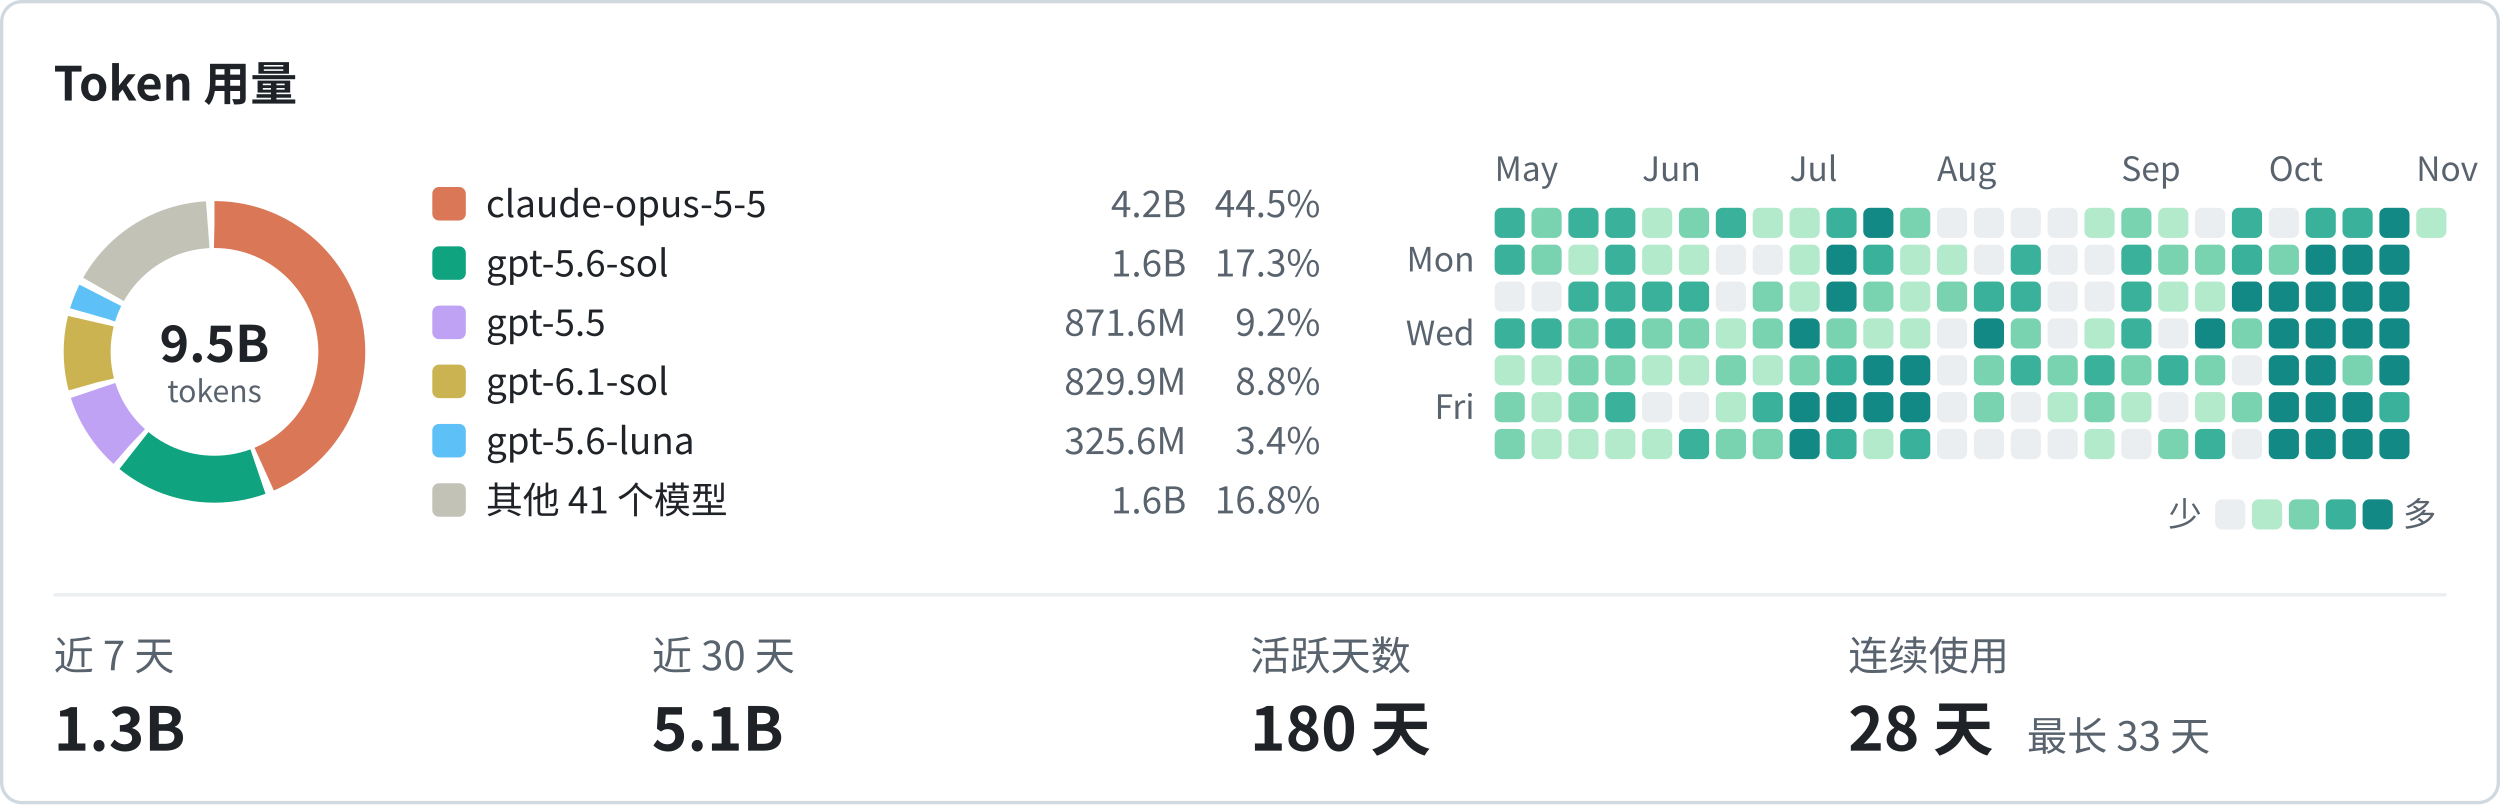
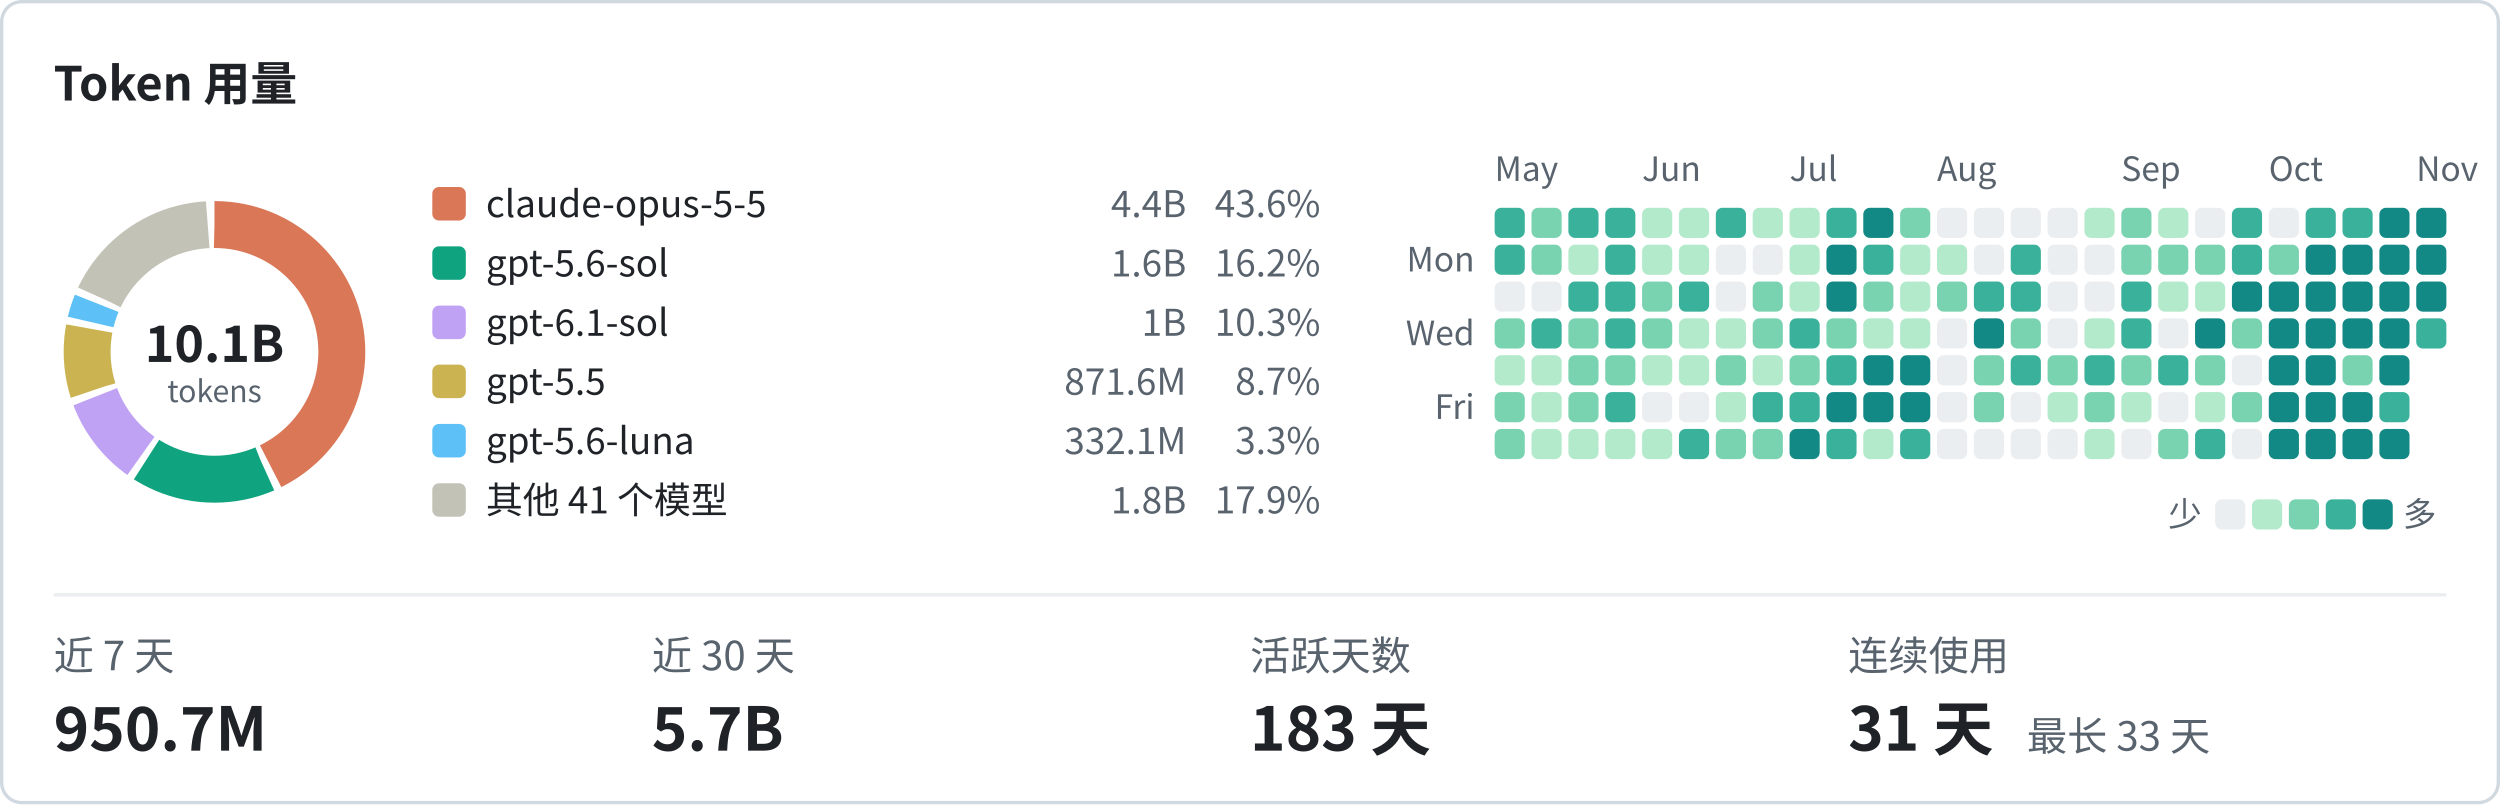
<svg xmlns="http://www.w3.org/2000/svg" width="746" height="240" viewBox="0 0 746 240" font-family="system-ui, -apple-system, 'Segoe UI', 'PingFang SC', 'Microsoft YaHei', 'Noto Sans CJK SC', sans-serif">
  <rect x="0.5" y="0.5" width="745" height="239" rx="6" fill="none" stroke="#d1d9e0" />
  <text x="16" y="30" font-size="14" font-weight="600" fill="#1f2328">Token 用量</text>
  <text x="446" y="54" font-size="10" fill="#59636e">May</text>
  <text x="490" y="54" font-size="10" fill="#59636e">Jun</text>
  <text x="534" y="54" font-size="10" fill="#59636e">Jul</text>
  <text x="578" y="54" font-size="10" fill="#59636e">Aug</text>
  <text x="633" y="54" font-size="10" fill="#59636e">Sep</text>
  <text x="677" y="54" font-size="10" fill="#59636e">Oct</text>
  <text x="721" y="54" font-size="10" fill="#59636e">Nov</text>
  <text x="440" y="81" font-size="10" text-anchor="end" fill="#59636e">Mon</text>
  <text x="440" y="103" font-size="10" text-anchor="end" fill="#59636e">Wed</text>
  <text x="440" y="125" font-size="10" text-anchor="end" fill="#59636e">Fri</text>
  <rect x="446" y="62" width="9" height="9" rx="2" fill="#3ab19b" />
  <rect x="446" y="73" width="9" height="9" rx="2" fill="#3ab19b" />
  <rect x="446" y="84" width="9" height="9" rx="2" fill="#ebeef0" />
-   <rect x="446" y="95" width="9" height="9" rx="2" fill="#3ab19b" />
+   <rect x="446" y="95" width="9" height="9" rx="2" fill="#7ad3b0" />
  <rect x="446" y="106" width="9" height="9" rx="2" fill="#b3eacb" />
  <rect x="446" y="117" width="9" height="9" rx="2" fill="#7ad3b0" />
  <rect x="446" y="128" width="9" height="9" rx="2" fill="#7ad3b0" />
  <rect x="457" y="62" width="9" height="9" rx="2" fill="#7ad3b0" />
  <rect x="457" y="73" width="9" height="9" rx="2" fill="#7ad3b0" />
  <rect x="457" y="84" width="9" height="9" rx="2" fill="#ebeef0" />
  <rect x="457" y="95" width="9" height="9" rx="2" fill="#3ab19b" />
  <rect x="457" y="106" width="9" height="9" rx="2" fill="#b3eacb" />
  <rect x="457" y="117" width="9" height="9" rx="2" fill="#b3eacb" />
  <rect x="457" y="128" width="9" height="9" rx="2" fill="#b3eacb" />
  <rect x="468" y="62" width="9" height="9" rx="2" fill="#3ab19b" />
  <rect x="468" y="73" width="9" height="9" rx="2" fill="#b3eacb" />
  <rect x="468" y="84" width="9" height="9" rx="2" fill="#3ab19b" />
  <rect x="468" y="95" width="9" height="9" rx="2" fill="#7ad3b0" />
  <rect x="468" y="106" width="9" height="9" rx="2" fill="#7ad3b0" />
  <rect x="468" y="117" width="9" height="9" rx="2" fill="#7ad3b0" />
  <rect x="468" y="128" width="9" height="9" rx="2" fill="#b3eacb" />
  <rect x="479" y="62" width="9" height="9" rx="2" fill="#3ab19b" />
  <rect x="479" y="73" width="9" height="9" rx="2" fill="#3ab19b" />
  <rect x="479" y="84" width="9" height="9" rx="2" fill="#3ab19b" />
  <rect x="479" y="95" width="9" height="9" rx="2" fill="#3ab19b" />
  <rect x="479" y="106" width="9" height="9" rx="2" fill="#7ad3b0" />
  <rect x="479" y="117" width="9" height="9" rx="2" fill="#3ab19b" />
  <rect x="479" y="128" width="9" height="9" rx="2" fill="#b3eacb" />
  <rect x="490" y="62" width="9" height="9" rx="2" fill="#b3eacb" />
  <rect x="490" y="73" width="9" height="9" rx="2" fill="#b3eacb" />
-   <rect x="490" y="84" width="9" height="9" rx="2" fill="#3ab19b" />
+   <rect x="490" y="84" width="9" height="9" rx="2" fill="#7ad3b0" />
  <rect x="490" y="95" width="9" height="9" rx="2" fill="#7ad3b0" />
  <rect x="490" y="106" width="9" height="9" rx="2" fill="#b3eacb" />
  <rect x="490" y="117" width="9" height="9" rx="2" fill="#ebeef0" />
  <rect x="490" y="128" width="9" height="9" rx="2" fill="#b3eacb" />
-   <rect x="501" y="62" width="9" height="9" rx="2" fill="#7ad3b0" />
+   <rect x="501" y="62" width="9" height="9" rx="2" fill="#b3eacb" />
  <rect x="501" y="73" width="9" height="9" rx="2" fill="#b3eacb" />
  <rect x="501" y="84" width="9" height="9" rx="2" fill="#3ab19b" />
-   <rect x="501" y="95" width="9" height="9" rx="2" fill="#7ad3b0" />
+   <rect x="501" y="95" width="9" height="9" rx="2" fill="#b3eacb" />
  <rect x="501" y="106" width="9" height="9" rx="2" fill="#b3eacb" />
  <rect x="501" y="117" width="9" height="9" rx="2" fill="#ebeef0" />
  <rect x="501" y="128" width="9" height="9" rx="2" fill="#3ab19b" />
  <rect x="512" y="62" width="9" height="9" rx="2" fill="#3ab19b" />
  <rect x="512" y="73" width="9" height="9" rx="2" fill="#ebeef0" />
  <rect x="512" y="84" width="9" height="9" rx="2" fill="#ebeef0" />
  <rect x="512" y="95" width="9" height="9" rx="2" fill="#b3eacb" />
  <rect x="512" y="106" width="9" height="9" rx="2" fill="#7ad3b0" />
  <rect x="512" y="117" width="9" height="9" rx="2" fill="#b3eacb" />
  <rect x="512" y="128" width="9" height="9" rx="2" fill="#7ad3b0" />
  <rect x="523" y="62" width="9" height="9" rx="2" fill="#b3eacb" />
  <rect x="523" y="73" width="9" height="9" rx="2" fill="#ebeef0" />
  <rect x="523" y="84" width="9" height="9" rx="2" fill="#7ad3b0" />
  <rect x="523" y="95" width="9" height="9" rx="2" fill="#7ad3b0" />
  <rect x="523" y="106" width="9" height="9" rx="2" fill="#b3eacb" />
  <rect x="523" y="117" width="9" height="9" rx="2" fill="#3ab19b" />
  <rect x="523" y="128" width="9" height="9" rx="2" fill="#7ad3b0" />
  <rect x="534" y="62" width="9" height="9" rx="2" fill="#b3eacb" />
  <rect x="534" y="73" width="9" height="9" rx="2" fill="#b3eacb" />
  <rect x="534" y="84" width="9" height="9" rx="2" fill="#b3eacb" />
-   <rect x="534" y="95" width="9" height="9" rx="2" fill="#128984" />
+   <rect x="534" y="95" width="9" height="9" rx="2" fill="#3ab19b" />
  <rect x="534" y="106" width="9" height="9" rx="2" fill="#7ad3b0" />
-   <rect x="534" y="117" width="9" height="9" rx="2" fill="#128984" />
+   <rect x="534" y="117" width="9" height="9" rx="2" fill="#3ab19b" />
  <rect x="534" y="128" width="9" height="9" rx="2" fill="#128984" />
  <rect x="545" y="62" width="9" height="9" rx="2" fill="#3ab19b" />
  <rect x="545" y="73" width="9" height="9" rx="2" fill="#128984" />
  <rect x="545" y="84" width="9" height="9" rx="2" fill="#128984" />
  <rect x="545" y="95" width="9" height="9" rx="2" fill="#7ad3b0" />
  <rect x="545" y="106" width="9" height="9" rx="2" fill="#3ab19b" />
  <rect x="545" y="117" width="9" height="9" rx="2" fill="#128984" />
  <rect x="545" y="128" width="9" height="9" rx="2" fill="#3ab19b" />
  <rect x="556" y="62" width="9" height="9" rx="2" fill="#128984" />
  <rect x="556" y="73" width="9" height="9" rx="2" fill="#3ab19b" />
  <rect x="556" y="84" width="9" height="9" rx="2" fill="#7ad3b0" />
  <rect x="556" y="95" width="9" height="9" rx="2" fill="#b3eacb" />
  <rect x="556" y="106" width="9" height="9" rx="2" fill="#128984" />
  <rect x="556" y="117" width="9" height="9" rx="2" fill="#128984" />
  <rect x="556" y="128" width="9" height="9" rx="2" fill="#b3eacb" />
  <rect x="567" y="62" width="9" height="9" rx="2" fill="#7ad3b0" />
  <rect x="567" y="73" width="9" height="9" rx="2" fill="#b3eacb" />
  <rect x="567" y="84" width="9" height="9" rx="2" fill="#b3eacb" />
  <rect x="567" y="95" width="9" height="9" rx="2" fill="#b3eacb" />
  <rect x="567" y="106" width="9" height="9" rx="2" fill="#128984" />
  <rect x="567" y="117" width="9" height="9" rx="2" fill="#128984" />
  <rect x="567" y="128" width="9" height="9" rx="2" fill="#3ab19b" />
  <rect x="578" y="62" width="9" height="9" rx="2" fill="#ebeef0" />
  <rect x="578" y="73" width="9" height="9" rx="2" fill="#b3eacb" />
  <rect x="578" y="84" width="9" height="9" rx="2" fill="#7ad3b0" />
  <rect x="578" y="95" width="9" height="9" rx="2" fill="#ebeef0" />
  <rect x="578" y="106" width="9" height="9" rx="2" fill="#ebeef0" />
  <rect x="578" y="117" width="9" height="9" rx="2" fill="#ebeef0" />
  <rect x="578" y="128" width="9" height="9" rx="2" fill="#ebeef0" />
  <rect x="589" y="62" width="9" height="9" rx="2" fill="#ebeef0" />
  <rect x="589" y="73" width="9" height="9" rx="2" fill="#ebeef0" />
  <rect x="589" y="84" width="9" height="9" rx="2" fill="#3ab19b" />
  <rect x="589" y="95" width="9" height="9" rx="2" fill="#128984" />
  <rect x="589" y="106" width="9" height="9" rx="2" fill="#7ad3b0" />
  <rect x="589" y="117" width="9" height="9" rx="2" fill="#7ad3b0" />
  <rect x="589" y="128" width="9" height="9" rx="2" fill="#ebeef0" />
  <rect x="600" y="62" width="9" height="9" rx="2" fill="#ebeef0" />
  <rect x="600" y="73" width="9" height="9" rx="2" fill="#3ab19b" />
  <rect x="600" y="84" width="9" height="9" rx="2" fill="#3ab19b" />
  <rect x="600" y="95" width="9" height="9" rx="2" fill="#7ad3b0" />
  <rect x="600" y="106" width="9" height="9" rx="2" fill="#3ab19b" />
  <rect x="600" y="117" width="9" height="9" rx="2" fill="#ebeef0" />
  <rect x="600" y="128" width="9" height="9" rx="2" fill="#ebeef0" />
  <rect x="611" y="62" width="9" height="9" rx="2" fill="#ebeef0" />
  <rect x="611" y="73" width="9" height="9" rx="2" fill="#ebeef0" />
  <rect x="611" y="84" width="9" height="9" rx="2" fill="#ebeef0" />
  <rect x="611" y="95" width="9" height="9" rx="2" fill="#ebeef0" />
  <rect x="611" y="106" width="9" height="9" rx="2" fill="#7ad3b0" />
  <rect x="611" y="117" width="9" height="9" rx="2" fill="#b3eacb" />
  <rect x="611" y="128" width="9" height="9" rx="2" fill="#ebeef0" />
  <rect x="622" y="62" width="9" height="9" rx="2" fill="#b3eacb" />
  <rect x="622" y="73" width="9" height="9" rx="2" fill="#ebeef0" />
  <rect x="622" y="84" width="9" height="9" rx="2" fill="#ebeef0" />
  <rect x="622" y="95" width="9" height="9" rx="2" fill="#b3eacb" />
  <rect x="622" y="106" width="9" height="9" rx="2" fill="#3ab19b" />
  <rect x="622" y="117" width="9" height="9" rx="2" fill="#7ad3b0" />
  <rect x="622" y="128" width="9" height="9" rx="2" fill="#b3eacb" />
  <rect x="633" y="62" width="9" height="9" rx="2" fill="#7ad3b0" />
-   <rect x="633" y="73" width="9" height="9" rx="2" fill="#3ab19b" />
+   <rect x="633" y="73" width="9" height="9" rx="2" fill="#7ad3b0" />
  <rect x="633" y="84" width="9" height="9" rx="2" fill="#3ab19b" />
  <rect x="633" y="95" width="9" height="9" rx="2" fill="#3ab19b" />
  <rect x="633" y="106" width="9" height="9" rx="2" fill="#7ad3b0" />
  <rect x="633" y="117" width="9" height="9" rx="2" fill="#b3eacb" />
  <rect x="633" y="128" width="9" height="9" rx="2" fill="#ebeef0" />
  <rect x="644" y="62" width="9" height="9" rx="2" fill="#b3eacb" />
  <rect x="644" y="73" width="9" height="9" rx="2" fill="#7ad3b0" />
  <rect x="644" y="84" width="9" height="9" rx="2" fill="#b3eacb" />
  <rect x="644" y="95" width="9" height="9" rx="2" fill="#ebeef0" />
  <rect x="644" y="106" width="9" height="9" rx="2" fill="#3ab19b" />
  <rect x="644" y="117" width="9" height="9" rx="2" fill="#ebeef0" />
  <rect x="644" y="128" width="9" height="9" rx="2" fill="#7ad3b0" />
  <rect x="655" y="62" width="9" height="9" rx="2" fill="#ebeef0" />
  <rect x="655" y="73" width="9" height="9" rx="2" fill="#7ad3b0" />
  <rect x="655" y="84" width="9" height="9" rx="2" fill="#b3eacb" />
  <rect x="655" y="95" width="9" height="9" rx="2" fill="#128984" />
  <rect x="655" y="106" width="9" height="9" rx="2" fill="#7ad3b0" />
  <rect x="655" y="117" width="9" height="9" rx="2" fill="#b3eacb" />
  <rect x="655" y="128" width="9" height="9" rx="2" fill="#3ab19b" />
  <rect x="666" y="62" width="9" height="9" rx="2" fill="#3ab19b" />
  <rect x="666" y="73" width="9" height="9" rx="2" fill="#3ab19b" />
  <rect x="666" y="84" width="9" height="9" rx="2" fill="#128984" />
  <rect x="666" y="95" width="9" height="9" rx="2" fill="#7ad3b0" />
  <rect x="666" y="106" width="9" height="9" rx="2" fill="#ebeef0" />
  <rect x="666" y="117" width="9" height="9" rx="2" fill="#7ad3b0" />
  <rect x="666" y="128" width="9" height="9" rx="2" fill="#ebeef0" />
  <rect x="677" y="62" width="9" height="9" rx="2" fill="#ebeef0" />
  <rect x="677" y="73" width="9" height="9" rx="2" fill="#7ad3b0" />
  <rect x="677" y="84" width="9" height="9" rx="2" fill="#128984" />
  <rect x="677" y="95" width="9" height="9" rx="2" fill="#128984" />
  <rect x="677" y="106" width="9" height="9" rx="2" fill="#128984" />
  <rect x="677" y="117" width="9" height="9" rx="2" fill="#128984" />
  <rect x="677" y="128" width="9" height="9" rx="2" fill="#128984" />
  <rect x="688" y="62" width="9" height="9" rx="2" fill="#3ab19b" />
  <rect x="688" y="73" width="9" height="9" rx="2" fill="#128984" />
  <rect x="688" y="84" width="9" height="9" rx="2" fill="#128984" />
  <rect x="688" y="95" width="9" height="9" rx="2" fill="#128984" />
  <rect x="688" y="106" width="9" height="9" rx="2" fill="#128984" />
  <rect x="688" y="117" width="9" height="9" rx="2" fill="#128984" />
  <rect x="688" y="128" width="9" height="9" rx="2" fill="#128984" />
  <rect x="699" y="62" width="9" height="9" rx="2" fill="#3ab19b" />
  <rect x="699" y="73" width="9" height="9" rx="2" fill="#128984" />
  <rect x="699" y="84" width="9" height="9" rx="2" fill="#128984" />
  <rect x="699" y="95" width="9" height="9" rx="2" fill="#128984" />
  <rect x="699" y="106" width="9" height="9" rx="2" fill="#7ad3b0" />
  <rect x="699" y="117" width="9" height="9" rx="2" fill="#128984" />
  <rect x="699" y="128" width="9" height="9" rx="2" fill="#128984" />
  <rect x="710" y="62" width="9" height="9" rx="2" fill="#128984" />
  <rect x="710" y="73" width="9" height="9" rx="2" fill="#128984" />
  <rect x="710" y="84" width="9" height="9" rx="2" fill="#128984" />
  <rect x="710" y="95" width="9" height="9" rx="2" fill="#128984" />
  <rect x="710" y="106" width="9" height="9" rx="2" fill="#128984" />
  <rect x="710" y="117" width="9" height="9" rx="2" fill="#3ab19b" />
  <rect x="710" y="128" width="9" height="9" rx="2" fill="#128984" />
-   <rect x="721" y="62" width="9" height="9" rx="2" fill="#b3eacb" />
+   <rect x="721" y="62" width="9" height="9" rx="2" fill="#128984" />
+   <rect x="721" y="73" width="9" height="9" rx="2" fill="#128984" />
+   <rect x="721" y="84" width="9" height="9" rx="2" fill="#128984" />
+   <rect x="721" y="95" width="9" height="9" rx="2" fill="#3ab19b" />
  <text x="657" y="157" font-size="10" text-anchor="end" fill="#59636e">少</text>
  <rect x="661" y="149" width="9" height="9" rx="2" fill="#ebeef0" />
  <rect x="672" y="149" width="9" height="9" rx="2" fill="#b3eacb" />
  <rect x="683" y="149" width="9" height="9" rx="2" fill="#7ad3b0" />
  <rect x="694" y="149" width="9" height="9" rx="2" fill="#3ab19b" />
  <rect x="705" y="149" width="9" height="9" rx="2" fill="#128984" />
  <text x="717" y="157" font-size="10" fill="#59636e">多</text>
-   <circle cx="64" cy="105.0" r="38" fill="none" stroke="#d97757" stroke-width="14" stroke-dasharray="104.14 238.76" stroke-dashoffset="-0.00" transform="rotate(-90 64 105.0)" />
-   <circle cx="64" cy="105.0" r="38" fill="none" stroke="#10a37f" stroke-width="14" stroke-dasharray="39.25 238.76" stroke-dashoffset="-106.14" transform="rotate(-90 64 105.0)" />
-   <circle cx="64" cy="105.0" r="38" fill="none" stroke="#c0a2f5" stroke-width="14" stroke-dasharray="20.00 238.76" stroke-dashoffset="-147.39" transform="rotate(-90 64 105.0)" />
-   <circle cx="64" cy="105.0" r="38" fill="none" stroke="#ccb352" stroke-width="14" stroke-dasharray="18.94 238.76" stroke-dashoffset="-169.38" transform="rotate(-90 64 105.0)" />
-   <circle cx="64" cy="105.0" r="38" fill="none" stroke="#5dc0f6" stroke-width="14" stroke-dasharray="6.22 238.76" stroke-dashoffset="-190.33" transform="rotate(-90 64 105.0)" />
-   <circle cx="64" cy="105.0" r="38" fill="none" stroke="#c3c2b7" stroke-width="14" stroke-dasharray="38.21 238.76" stroke-dashoffset="-198.55" transform="rotate(-90 64 105.0)" />
-   <text x="64" y="108.0" font-size="15" font-weight="600" text-anchor="middle" fill="#1f2328">9.5B</text>
+   <circle cx="64" cy="105.0" r="38" fill="none" stroke="#d97757" stroke-width="14" stroke-dasharray="102.03 238.76" stroke-dashoffset="-0.00" transform="rotate(-90 64 105.0)" />
+   <circle cx="64" cy="105.0" r="38" fill="none" stroke="#10a37f" stroke-width="14" stroke-dasharray="36.74 238.76" stroke-dashoffset="-104.03" transform="rotate(-90 64 105.0)" />
+   <circle cx="64" cy="105.0" r="38" fill="none" stroke="#c0a2f5" stroke-width="14" stroke-dasharray="22.64 238.76" stroke-dashoffset="-142.77" transform="rotate(-90 64 105.0)" />
+   <circle cx="64" cy="105.0" r="38" fill="none" stroke="#ccb352" stroke-width="14" stroke-dasharray="18.66 238.76" stroke-dashoffset="-167.42" transform="rotate(-90 64 105.0)" />
+   <circle cx="64" cy="105.0" r="38" fill="none" stroke="#5dc0f6" stroke-width="14" stroke-dasharray="5.87 238.76" stroke-dashoffset="-188.07" transform="rotate(-90 64 105.0)" />
+   <circle cx="64" cy="105.0" r="38" fill="none" stroke="#c3c2b7" stroke-width="14" stroke-dasharray="40.82 238.76" stroke-dashoffset="-195.94" transform="rotate(-90 64 105.0)" />
+   <text x="64" y="108.0" font-size="15" font-weight="600" text-anchor="middle" fill="#1f2328">10.1B</text>
  <text x="64" y="120.0" font-size="9" text-anchor="middle" fill="#59636e">tokens</text>
  <rect x="129" y="55.8" width="10" height="10" rx="2" fill="#d97757" />
  <text x="145" y="64.8" font-size="11" fill="#1f2328">claude-opus-5-5</text>
-   <text x="354" y="64.8" font-size="11" text-anchor="end" fill="#59636e">4.2B</text>
-   <text x="394" y="64.8" font-size="11" text-anchor="end" fill="#59636e">44.5%</text>
+   <text x="354" y="64.8" font-size="11" text-anchor="end" fill="#59636e">4.4B</text>
+   <text x="394" y="64.8" font-size="11" text-anchor="end" fill="#59636e">43.6%</text>
  <rect x="129" y="73.5" width="10" height="10" rx="2" fill="#10a37f" />
  <text x="145" y="82.5" font-size="11" fill="#1f2328">gpt-5.6-sol</text>
  <text x="354" y="82.5" font-size="11" text-anchor="end" fill="#59636e">1.6B</text>
-   <text x="394" y="82.5" font-size="11" text-anchor="end" fill="#59636e">17.3%</text>
+   <text x="394" y="82.5" font-size="11" text-anchor="end" fill="#59636e">16.2%</text>
  <rect x="129" y="91.2" width="10" height="10" rx="2" fill="#c0a2f5" />
-   <text x="145" y="100.2" font-size="11" fill="#1f2328">gpt-5.5</text>
-   <text x="354" y="100.2" font-size="11" text-anchor="end" fill="#59636e">871.6M</text>
-   <text x="394" y="100.2" font-size="11" text-anchor="end" fill="#59636e">9.2%</text>
+   <text x="145" y="100.2" font-size="11" fill="#1f2328">gpt-6.1-sol</text>
+   <text x="354" y="100.2" font-size="11" text-anchor="end" fill="#59636e">1B</text>
+   <text x="394" y="100.2" font-size="11" text-anchor="end" fill="#59636e">10.3%</text>
  <rect x="129" y="108.8" width="10" height="10" rx="2" fill="#ccb352" />
-   <text x="145" y="117.8" font-size="11" fill="#1f2328">gpt-6.1-sol</text>
-   <text x="354" y="117.8" font-size="11" text-anchor="end" fill="#59636e">829.9M</text>
-   <text x="394" y="117.8" font-size="11" text-anchor="end" fill="#59636e">8.8%</text>
+   <text x="145" y="117.8" font-size="11" fill="#1f2328">gpt-5.5</text>
+   <text x="354" y="117.8" font-size="11" text-anchor="end" fill="#59636e">871.6M</text>
+   <text x="394" y="117.8" font-size="11" text-anchor="end" fill="#59636e">8.7%</text>
  <rect x="129" y="126.5" width="10" height="10" rx="2" fill="#5dc0f6" />
  <text x="145" y="135.5" font-size="11" fill="#1f2328">gpt-5.6-luna</text>
-   <text x="354" y="135.5" font-size="11" text-anchor="end" fill="#59636e">325.6M</text>
-   <text x="394" y="135.5" font-size="11" text-anchor="end" fill="#59636e">3.4%</text>
+   <text x="354" y="135.5" font-size="11" text-anchor="end" fill="#59636e">332.1M</text>
+   <text x="394" y="135.5" font-size="11" text-anchor="end" fill="#59636e">3.3%</text>
  <rect x="129" y="144.2" width="10" height="10" rx="2" fill="#c3c2b7" />
  <text x="145" y="153.2" font-size="11" fill="#1f2328">其他 41 个模型</text>
-   <text x="354" y="153.2" font-size="11" text-anchor="end" fill="#59636e">1.6B</text>
-   <text x="394" y="153.2" font-size="11" text-anchor="end" fill="#59636e">16.8%</text>
+   <text x="354" y="153.2" font-size="11" text-anchor="end" fill="#59636e">1.8B</text>
+   <text x="394" y="153.2" font-size="11" text-anchor="end" fill="#59636e">17.9%</text>
  <line x1="16" y1="177.5" x2="730" y2="177.5" stroke="#ebeef0" stroke-width="1" />
  <text x="16.0" y="200" font-size="12" fill="#59636e">近 7 天</text>
-   <text x="16.0" y="224" font-size="18" font-weight="600" fill="#1f2328">1.3B</text>
+   <text x="16.0" y="224" font-size="18" font-weight="600" fill="#1f2328">950.7M</text>
  <text x="194.5" y="200" font-size="12" fill="#59636e">近 30 天</text>
-   <text x="194.5" y="224" font-size="18" font-weight="600" fill="#1f2328">5.1B</text>
+   <text x="194.5" y="224" font-size="18" font-weight="600" fill="#1f2328">5.7B</text>
  <text x="373.0" y="200" font-size="12" fill="#59636e">活跃天数</text>
-   <text x="373.0" y="224" font-size="18" font-weight="600" fill="#1f2328">180 天</text>
+   <text x="373.0" y="224" font-size="18" font-weight="600" fill="#1f2328">183 天</text>
  <text x="551.5" y="200" font-size="12" fill="#59636e">连续使用</text>
-   <text x="551.5" y="224" font-size="18" font-weight="600" fill="#1f2328">28 天<tspan dx="10" font-size="12" font-weight="400" fill="#59636e">最长 33 天</tspan>
+   <text x="551.5" y="224" font-size="18" font-weight="600" fill="#1f2328">31 天<tspan dx="10" font-size="12" font-weight="400" fill="#59636e">最长 33 天</tspan>
  </text>
</svg>
